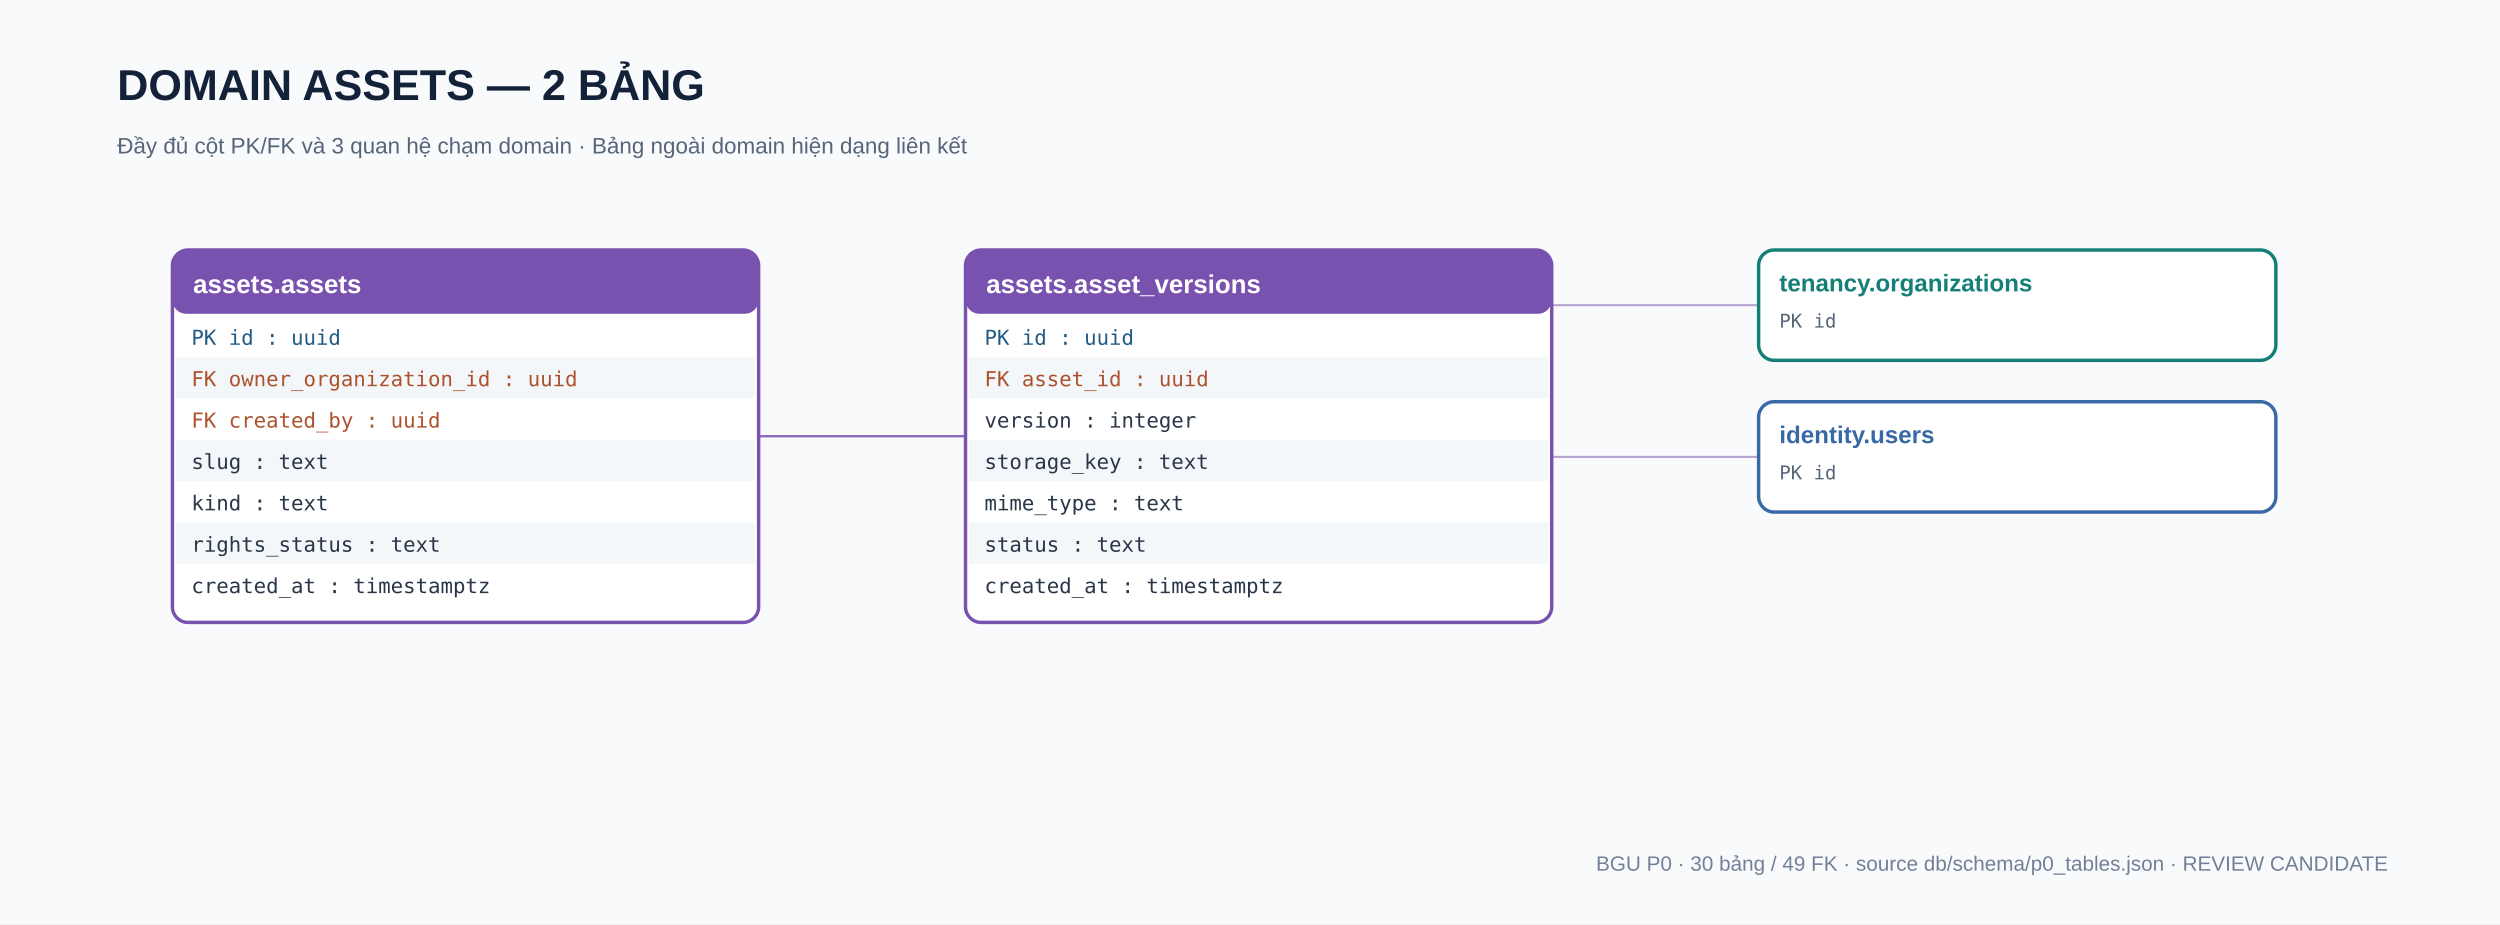
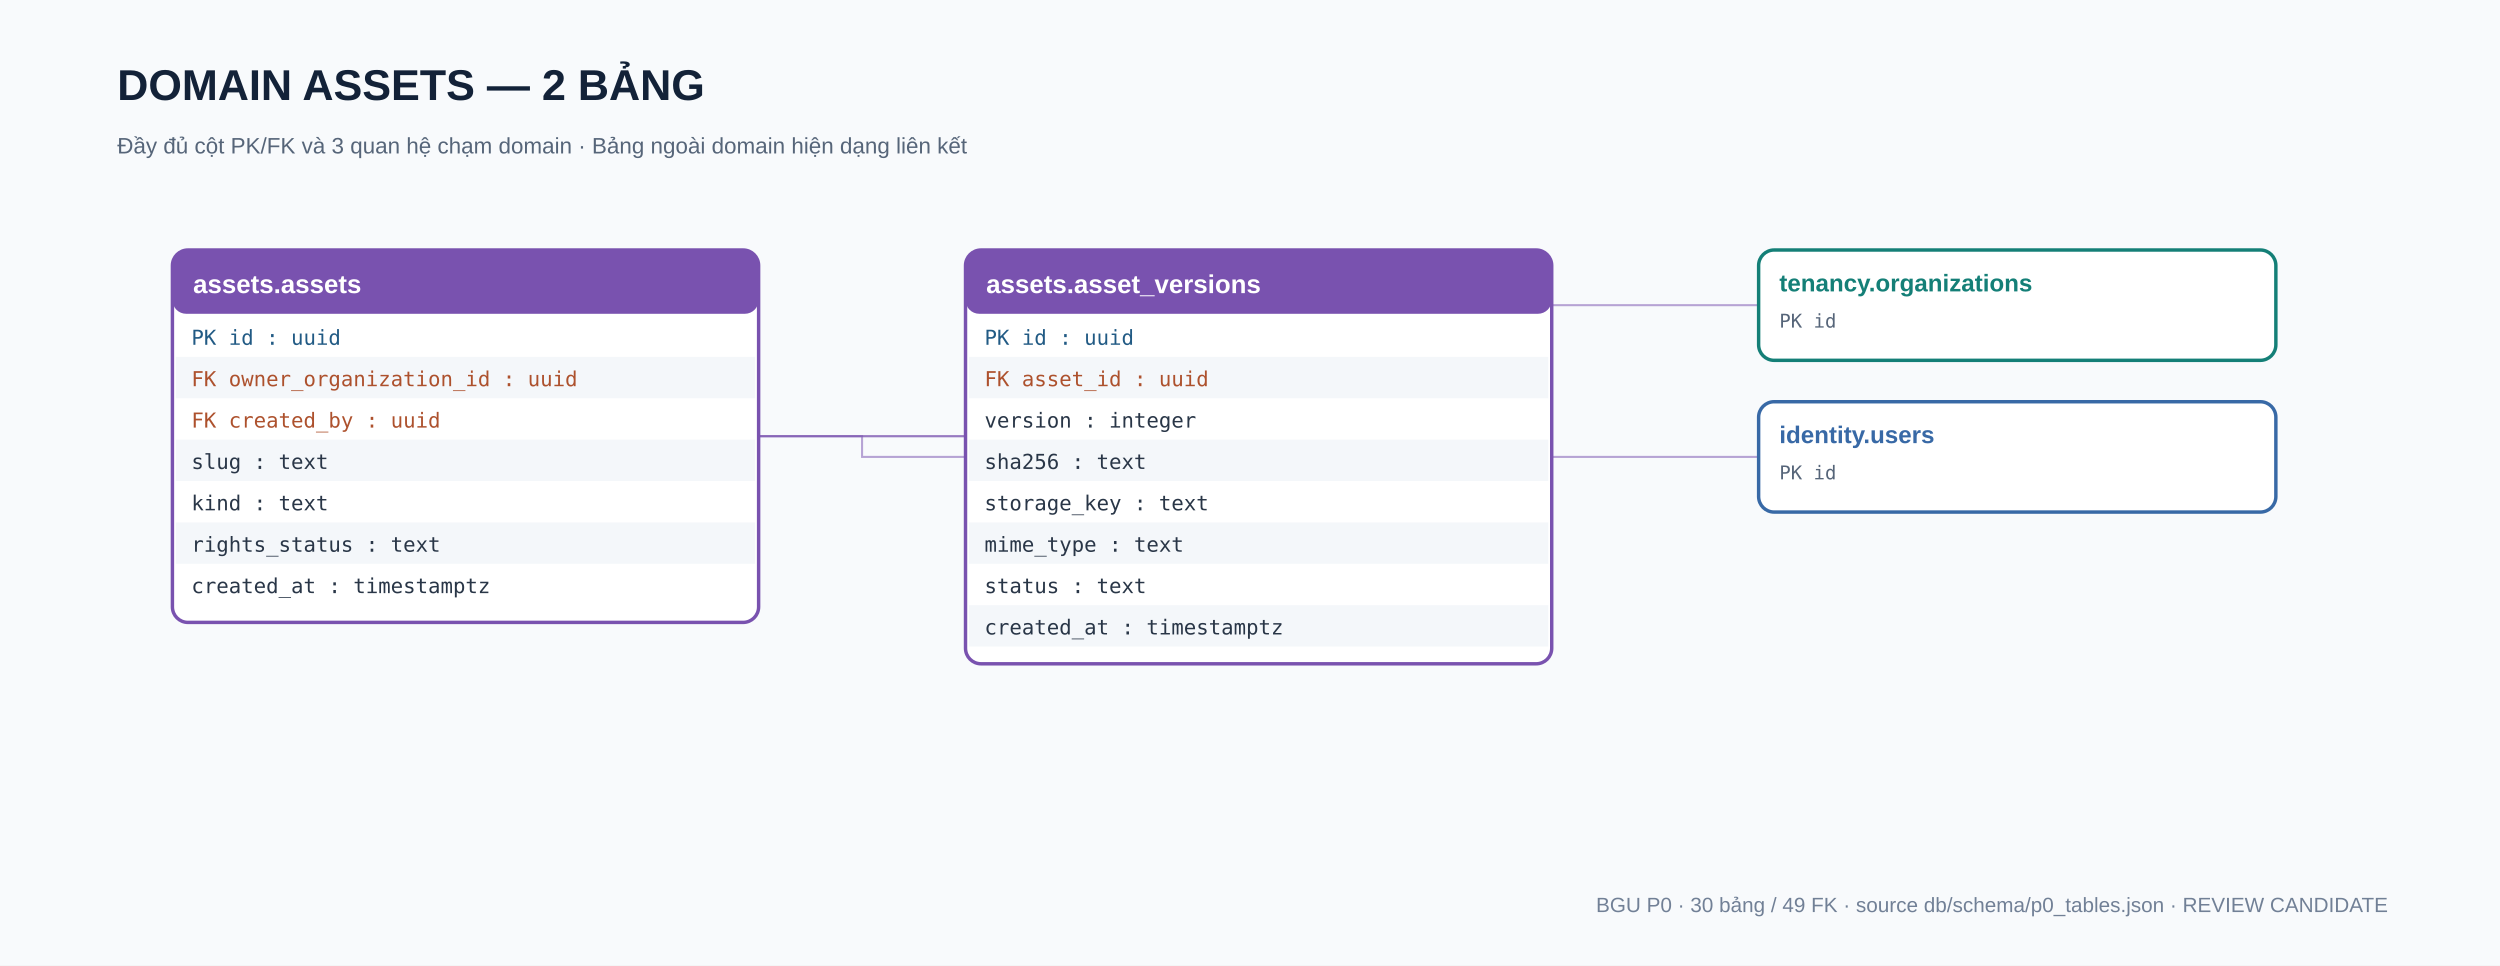
- <svg xmlns="http://www.w3.org/2000/svg" width="1450" height="536" viewBox="0 0 1450 536" role="img" aria-label="DOMAIN ASSETS — 2 BẢNG">
+ <svg xmlns="http://www.w3.org/2000/svg" width="1450" height="560" viewBox="0 0 1450 560" role="img" aria-label="DOMAIN ASSETS — 2 BẢNG">
  <rect width="100%" height="100%" fill="#F8FAFC" />
  <text x="68" y="58" font-family="Arial,sans-serif" font-size="25" font-weight="700" fill="#132238">DOMAIN ASSETS — 2 BẢNG</text>
  <text x="68" y="89" font-family="Arial,sans-serif" font-size="13" fill="#566579">Đầy đủ cột PK/FK và 3 quan hệ chạm domain · Bảng ngoài domain hiện dạng liên kết</text>
  <path d="M440,253 L730,253 L730,177 L1020,177" fill="none" stroke="#7952AF" stroke-width="1.2" opacity=".52" />
  <path d="M440,253 L730,253 L730,265 L1020,265" fill="none" stroke="#7952AF" stroke-width="1.2" opacity=".52" />
-   <path d="M560,253 L500,253 L500,253 L440,253" fill="none" stroke="#7952AF" stroke-width="1.2" opacity=".52" />
+   <path d="M560,265 L500,265 L500,253 L440,253" fill="none" stroke="#7952AF" stroke-width="1.2" opacity=".52" />
  <rect x="100" y="145" width="340" height="216" rx="9" fill="#FFFFFF" stroke="#7952AF" stroke-width="2" />
  <rect x="100" y="145" width="340" height="37" rx="8" fill="#7952AF" />
  <text x="112" y="170" font-family="Arial" font-size="15" font-weight="700" fill="#FFFFFF">assets.assets</text>
  <text x="111" y="200" font-family="Consolas,monospace" font-size="12" fill="#215A84">PK  id : uuid</text>
  <rect x="102" y="207" width="336" height="24" fill="#F4F7FA" />
  <text x="111" y="224" font-family="Consolas,monospace" font-size="12" fill="#AD512D">FK  owner_organization_id : uuid</text>
  <text x="111" y="248" font-family="Consolas,monospace" font-size="12" fill="#AD512D">FK  created_by : uuid</text>
  <rect x="102" y="255" width="336" height="24" fill="#F4F7FA" />
  <text x="111" y="272" font-family="Consolas,monospace" font-size="12" fill="#293647">    slug : text</text>
  <text x="111" y="296" font-family="Consolas,monospace" font-size="12" fill="#293647">    kind : text</text>
  <rect x="102" y="303" width="336" height="24" fill="#F4F7FA" />
  <text x="111" y="320" font-family="Consolas,monospace" font-size="12" fill="#293647">    rights_status : text</text>
  <text x="111" y="344" font-family="Consolas,monospace" font-size="12" fill="#293647">    created_at : timestamptz</text>
-   <rect x="560" y="145" width="340" height="216" rx="9" fill="#FFFFFF" stroke="#7952AF" stroke-width="2" />
+   <rect x="560" y="145" width="340" height="240" rx="9" fill="#FFFFFF" stroke="#7952AF" stroke-width="2" />
  <rect x="560" y="145" width="340" height="37" rx="8" fill="#7952AF" />
  <text x="572" y="170" font-family="Arial" font-size="15" font-weight="700" fill="#FFFFFF">assets.asset_versions</text>
  <text x="571" y="200" font-family="Consolas,monospace" font-size="12" fill="#215A84">PK  id : uuid</text>
  <rect x="562" y="207" width="336" height="24" fill="#F4F7FA" />
  <text x="571" y="224" font-family="Consolas,monospace" font-size="12" fill="#AD512D">FK  asset_id : uuid</text>
  <text x="571" y="248" font-family="Consolas,monospace" font-size="12" fill="#293647">    version : integer</text>
  <rect x="562" y="255" width="336" height="24" fill="#F4F7FA" />
-   <text x="571" y="272" font-family="Consolas,monospace" font-size="12" fill="#293647">    storage_key : text</text>
-   <text x="571" y="296" font-family="Consolas,monospace" font-size="12" fill="#293647">    mime_type : text</text>
+   <text x="571" y="272" font-family="Consolas,monospace" font-size="12" fill="#293647">    sha256 : text</text>
+   <text x="571" y="296" font-family="Consolas,monospace" font-size="12" fill="#293647">    storage_key : text</text>
  <rect x="562" y="303" width="336" height="24" fill="#F4F7FA" />
-   <text x="571" y="320" font-family="Consolas,monospace" font-size="12" fill="#293647">    status : text</text>
-   <text x="571" y="344" font-family="Consolas,monospace" font-size="12" fill="#293647">    created_at : timestamptz</text>
+   <text x="571" y="320" font-family="Consolas,monospace" font-size="12" fill="#293647">    mime_type : text</text>
+   <text x="571" y="344" font-family="Consolas,monospace" font-size="12" fill="#293647">    status : text</text>
+   <rect x="562" y="351" width="336" height="24" fill="#F4F7FA" />
+   <text x="571" y="368" font-family="Consolas,monospace" font-size="12" fill="#293647">    created_at : timestamptz</text>
  <rect x="1020" y="145" width="300" height="64" rx="9" fill="#FFFFFF" stroke="#147F77" stroke-width="2" />
  <text x="1032" y="169" font-family="Arial" font-size="14" font-weight="700" fill="#147F77">tenancy.organizations</text>
  <text x="1032" y="190" font-family="monospace" font-size="11" fill="#566579">PK id</text>
  <rect x="1020" y="233" width="300" height="64" rx="9" fill="#FFFFFF" stroke="#3869A6" stroke-width="2" />
  <text x="1032" y="257" font-family="Arial" font-size="14" font-weight="700" fill="#3869A6">identity.users</text>
  <text x="1032" y="278" font-family="monospace" font-size="11" fill="#566579">PK id</text>
-   <text x="1385" y="505" text-anchor="end" font-family="Arial" font-size="12" fill="#718096">BGU P0 · 30 bảng / 49 FK · source db/schema/p0_tables.json · REVIEW CANDIDATE</text>
+   <text x="1385" y="529" text-anchor="end" font-family="Arial" font-size="12" fill="#718096">BGU P0 · 30 bảng / 49 FK · source db/schema/p0_tables.json · REVIEW CANDIDATE</text>
</svg>
